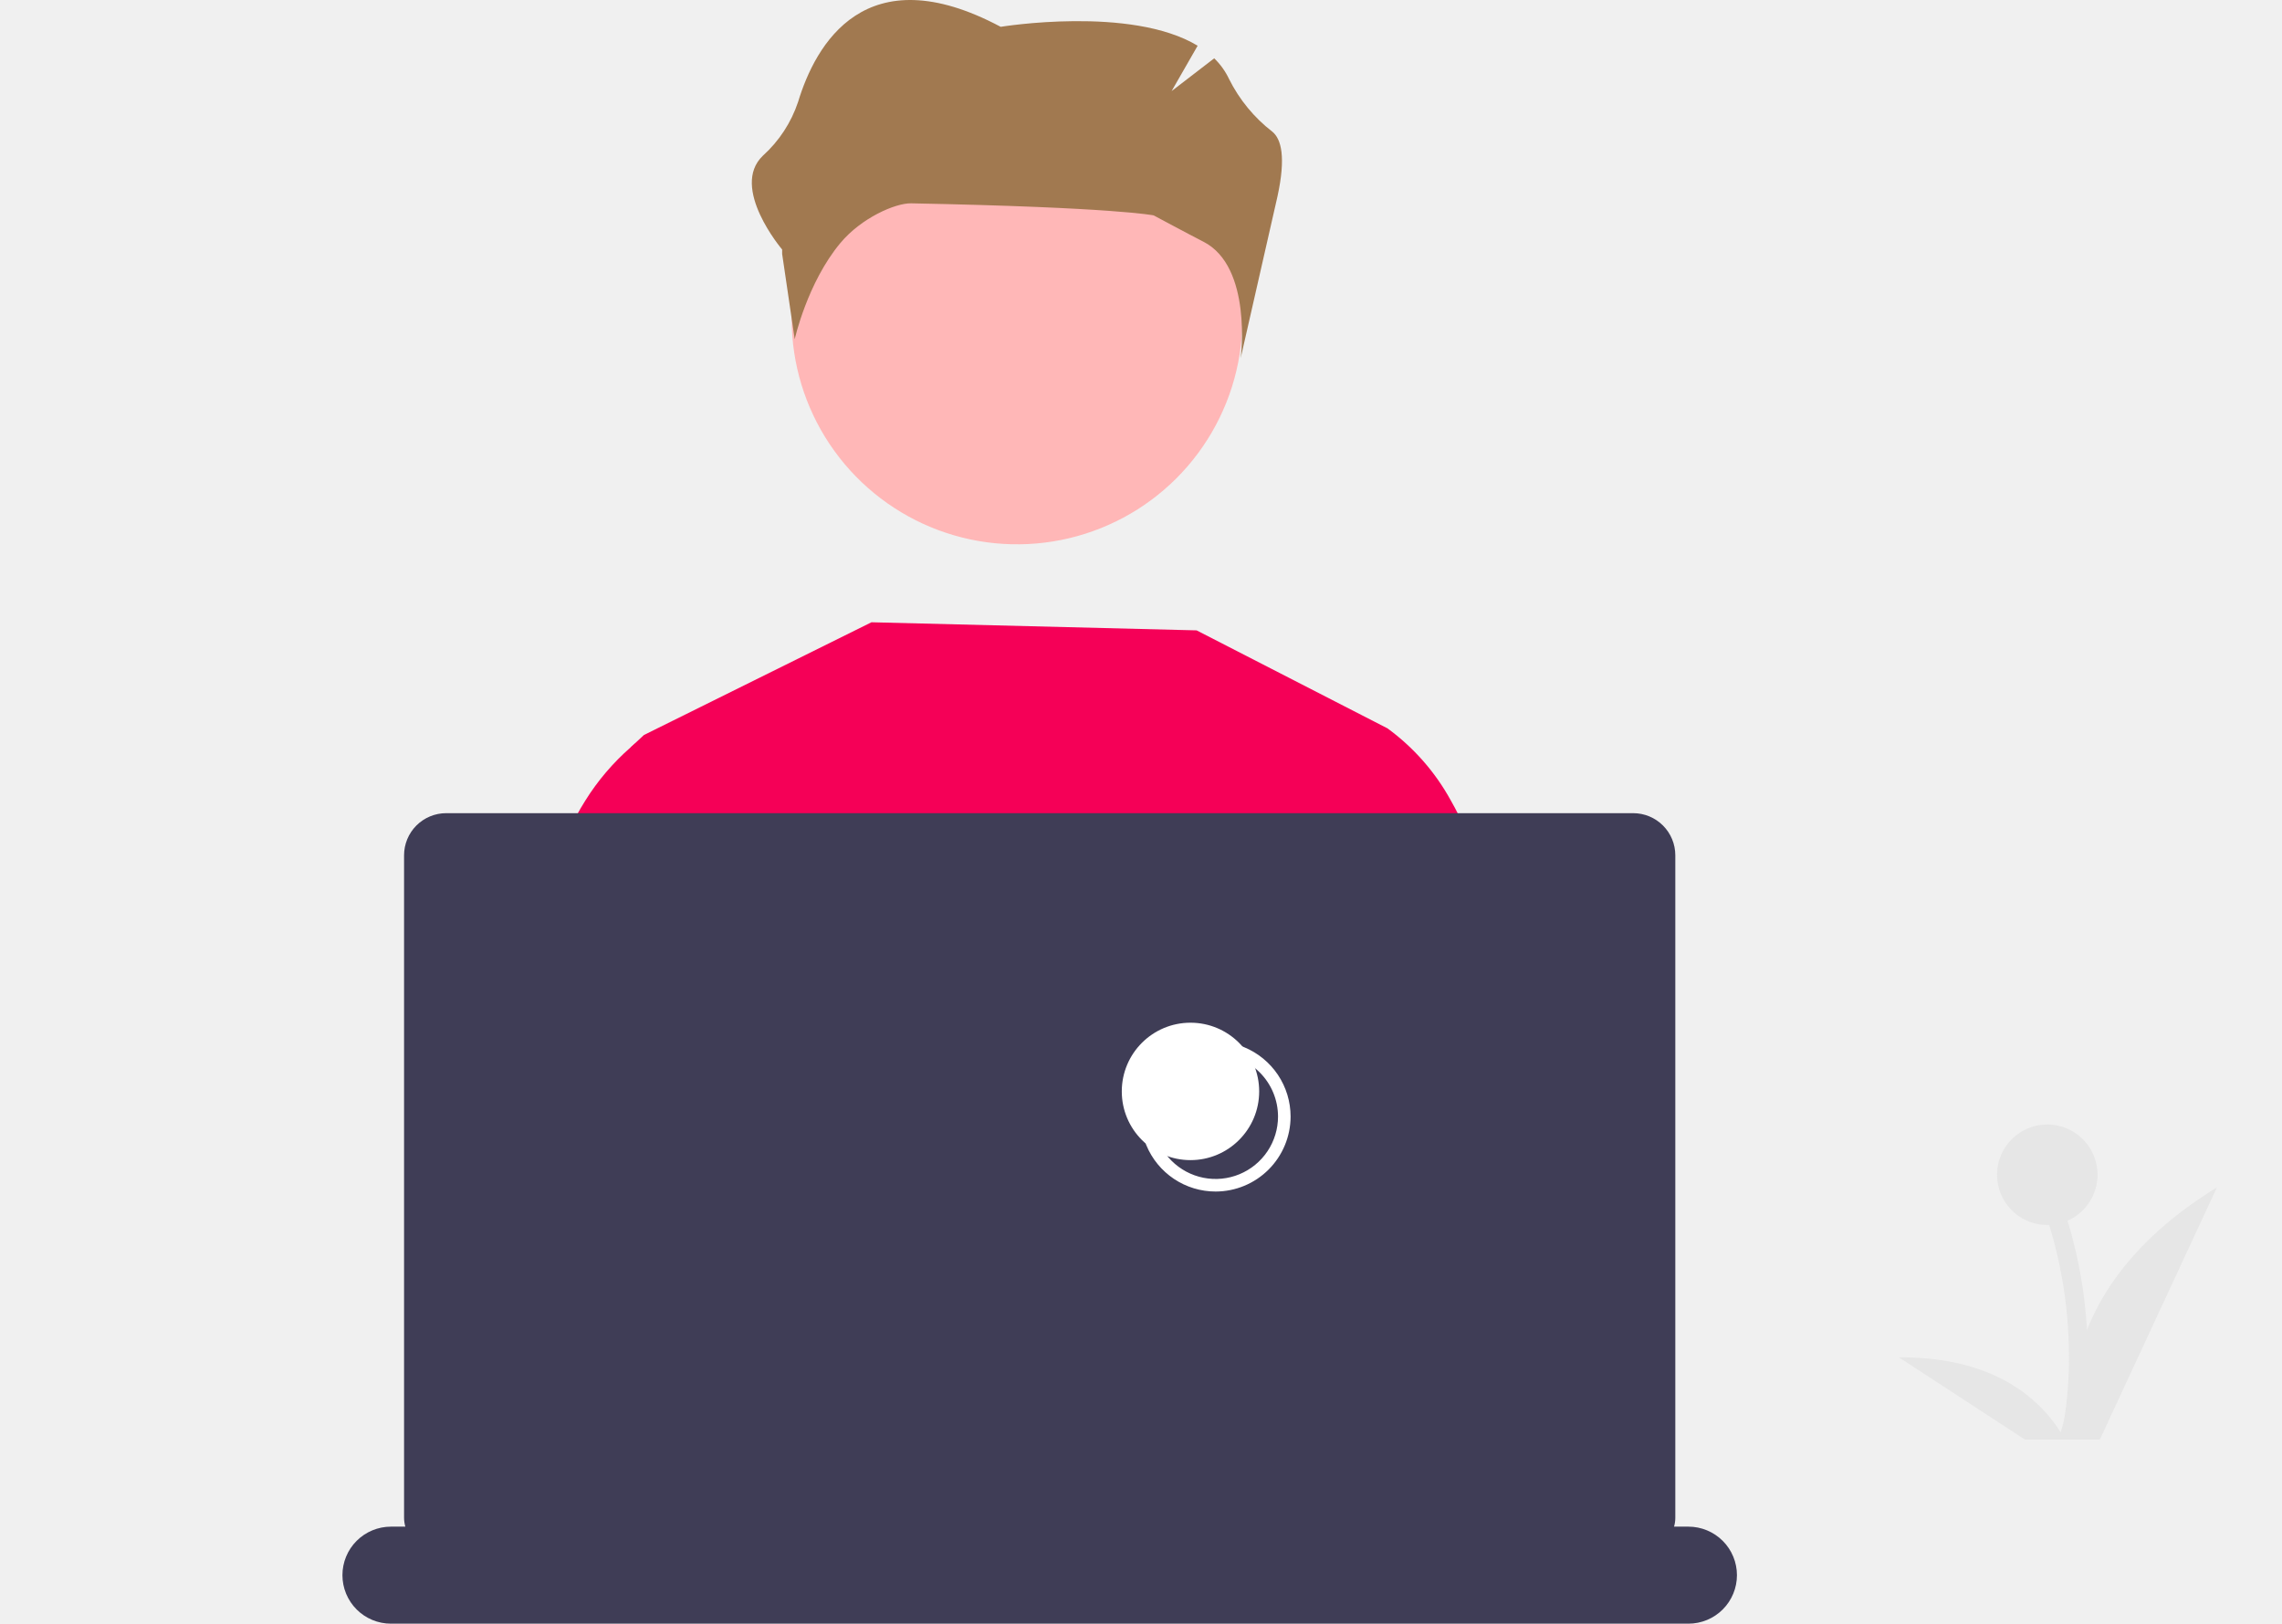
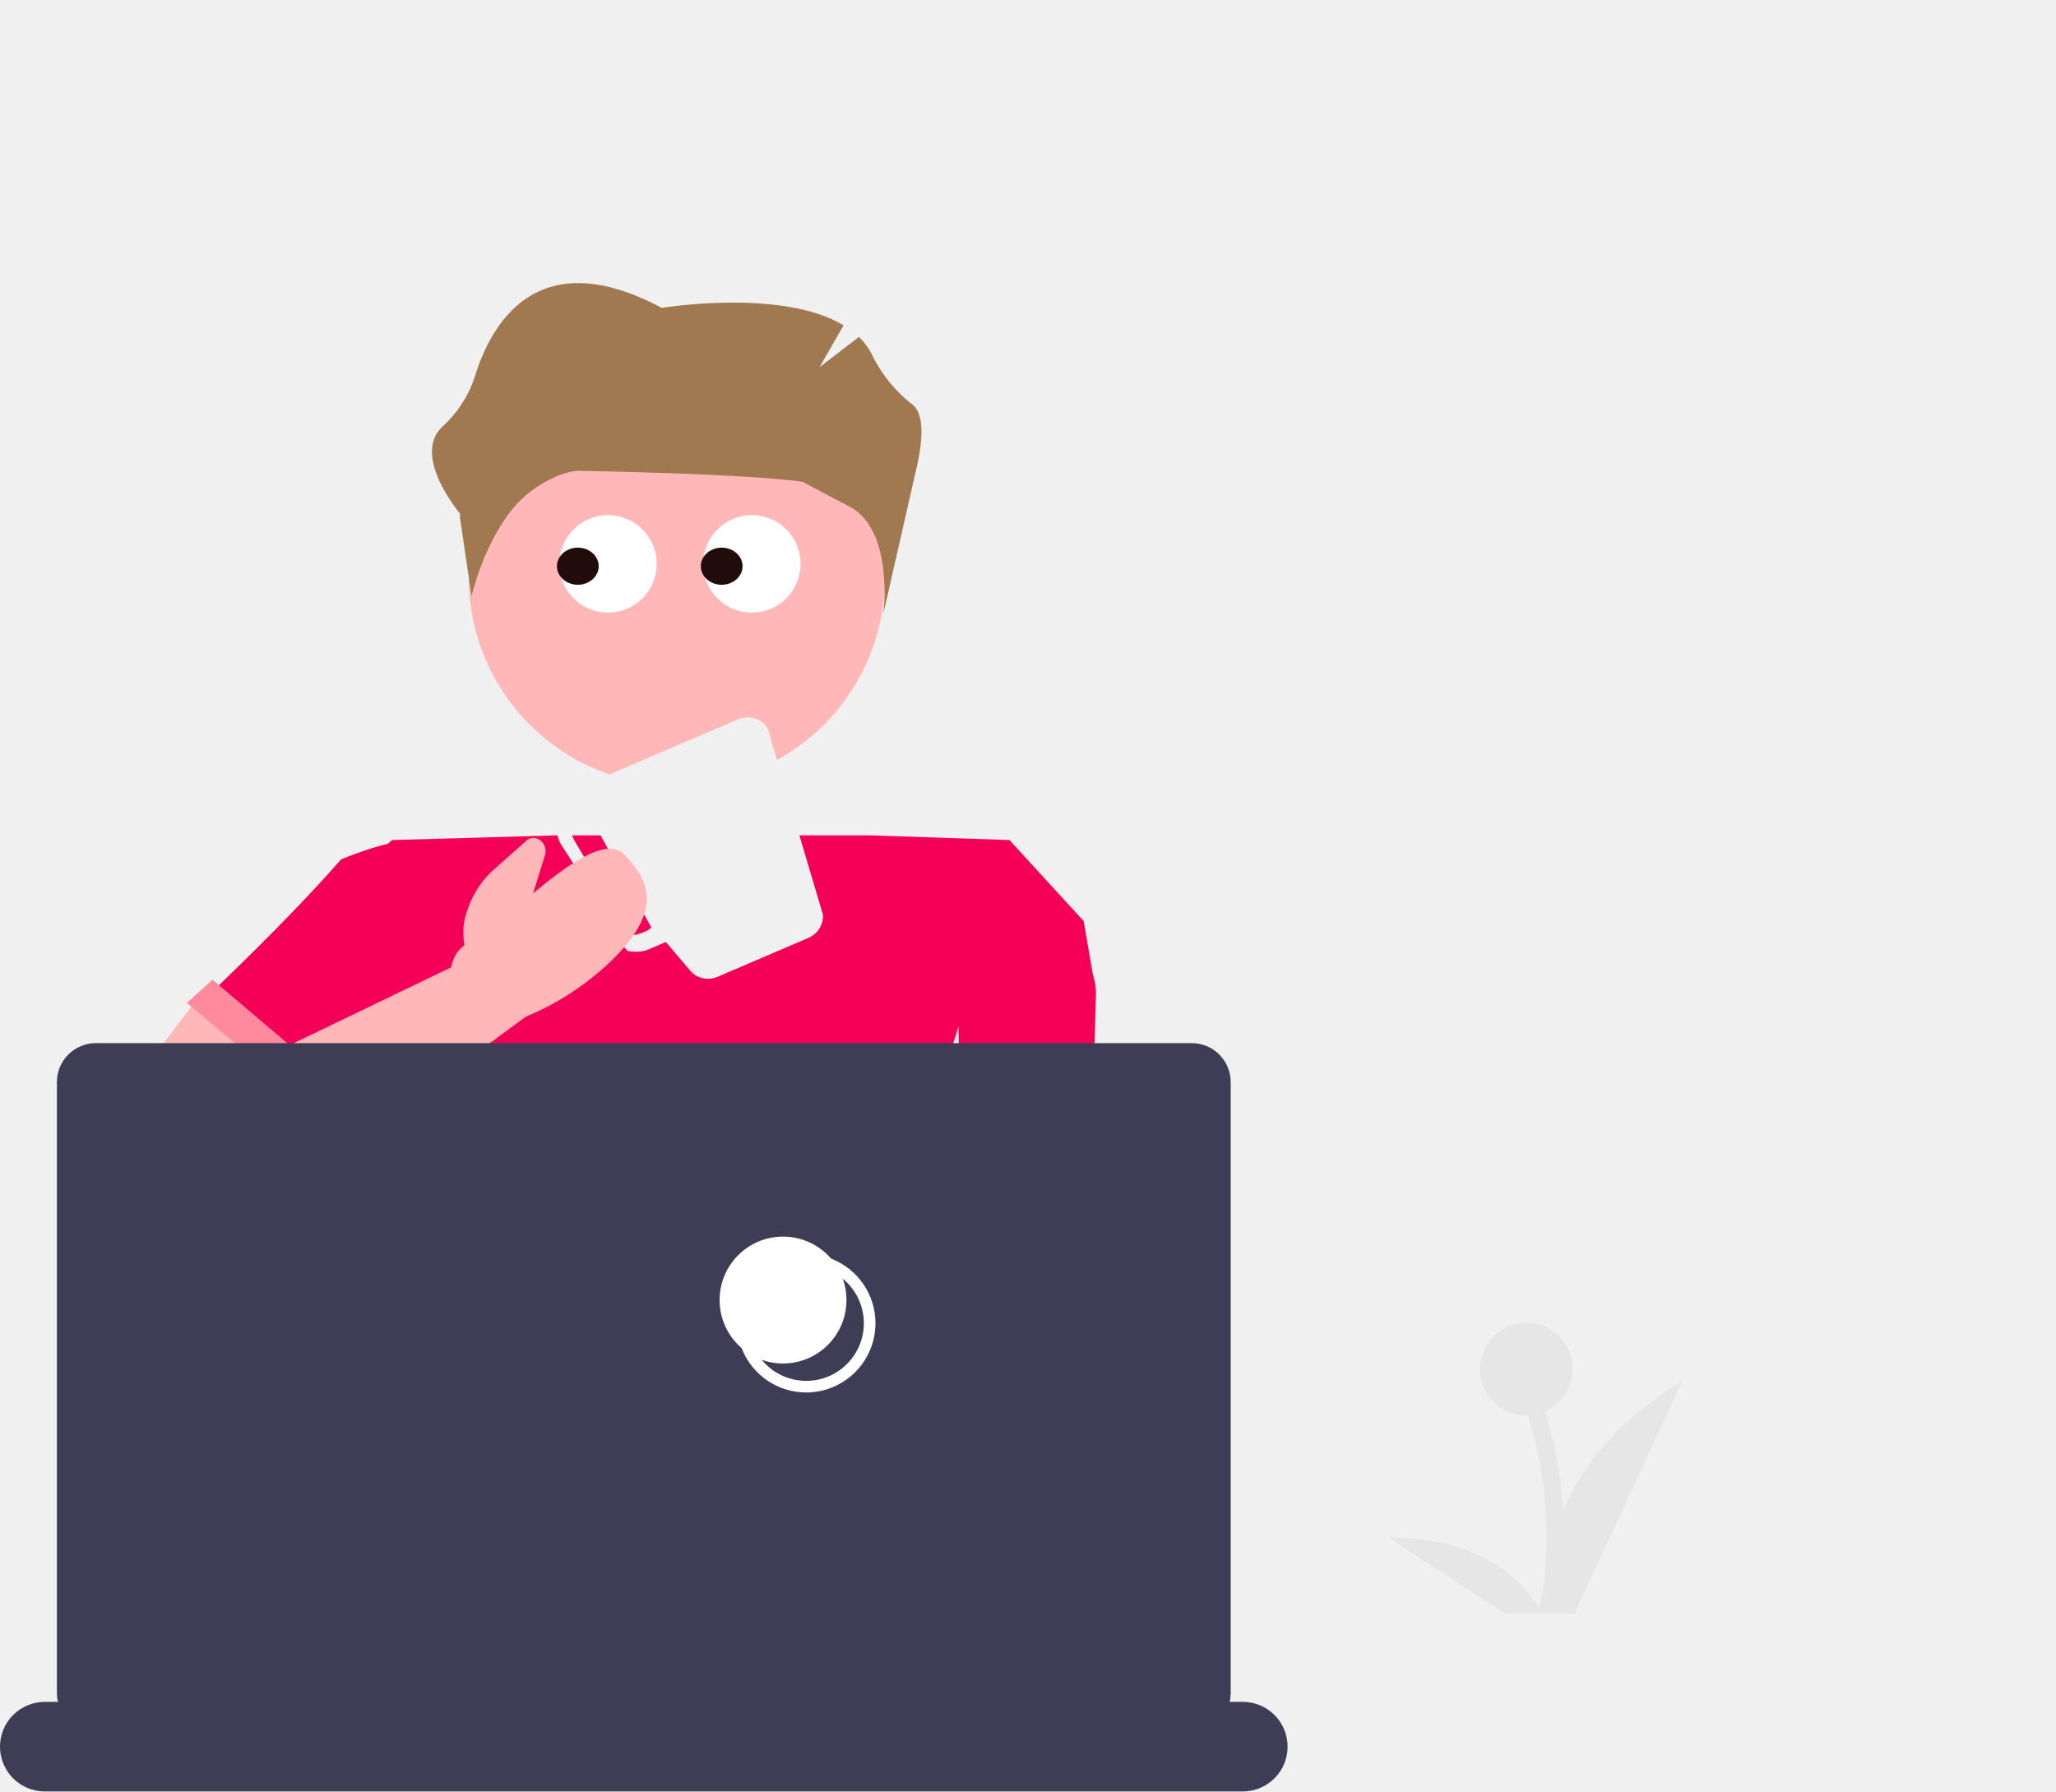
- <svg xmlns="http://www.w3.org/2000/svg" width="454" height="323" viewBox="0 0 454 323" fill="none">
-   <path d="M51.582 263.689H14.7C13.868 263.687 13.046 263.867 12.29 264.216C11.535 264.565 10.865 265.075 10.328 265.71C8.967 265.46 7.567 265.536 6.242 265.932C4.917 266.328 3.704 267.033 2.704 267.989C1.704 268.944 0.945 270.123 0.489 271.429C0.033 272.735 -0.107 274.13 0.081 275.5C0.269 276.871 0.779 278.177 1.57 279.312C2.36 280.447 3.409 281.378 4.629 282.029C5.849 282.681 7.206 283.033 8.589 283.058C9.972 283.083 11.341 282.779 12.584 282.173L16.893 318.357C17.255 319.535 17.986 320.566 18.977 321.298C19.969 322.03 21.169 322.425 22.401 322.425H46.381C47.613 322.425 48.813 322.03 49.804 321.298C50.796 320.565 51.526 319.535 51.889 318.357L57.09 271.147C57.356 270.285 57.415 269.372 57.263 268.483C57.112 267.594 56.754 266.753 56.218 266.028C55.682 265.303 54.983 264.713 54.178 264.307C53.373 263.9 52.484 263.689 51.582 263.689ZM8.772 280.56C7.114 280.56 5.525 279.901 4.353 278.73C3.181 277.558 2.523 275.968 2.523 274.311C2.523 272.654 3.181 271.065 4.353 269.893C5.525 268.721 7.114 268.063 8.772 268.063C8.886 268.063 8.992 268.09 9.105 268.096C8.856 269.102 8.887 270.157 9.192 271.147L11.831 279.726C10.902 280.266 9.847 280.553 8.772 280.56Z" fill="#F0F0F0" />
-   <path d="M417.303 233.696C417.303 231.718 416.717 229.785 415.618 228.141C414.52 226.497 412.958 225.216 411.131 224.459C409.304 223.702 407.294 223.504 405.355 223.89C403.416 224.276 401.634 225.228 400.236 226.626C398.838 228.024 397.885 229.806 397.5 231.745C397.114 233.685 397.312 235.695 398.069 237.522C398.825 239.348 400.107 240.91 401.751 242.008C403.395 243.107 405.328 243.693 407.305 243.693C407.43 243.693 407.551 243.679 407.674 243.675C410.146 251.71 411.467 260.056 411.597 268.463C411.692 272.653 411.452 276.845 410.881 280.998C410.445 283.945 409.633 287.325 406.708 288.702C404.526 289.728 406.427 292.961 408.6 291.939C411.9 290.387 413.504 286.907 414.224 283.507C415.044 279.122 415.423 274.666 415.353 270.207C415.392 260.935 414.037 251.71 411.335 242.841C413.11 242.06 414.619 240.779 415.678 239.155C416.738 237.532 417.303 235.635 417.303 233.696Z" fill="#E6E6E6" />
-   <path d="M414.248 293.941C414.248 293.941 400.843 260.943 441.059 236.195L414.248 293.941Z" fill="#E6E6E6" />
-   <path d="M413.529 293.34C413.529 293.34 409.44 269.821 377.789 270.023L413.529 293.34Z" fill="#E6E6E6" />
-   <path d="M435.957 322.225H380.995C379.94 322.225 378.907 321.928 378.013 321.369C377.119 320.81 376.401 320.011 375.939 319.063L363.973 294.465C363.556 293.608 363.364 292.659 363.414 291.707C363.465 290.755 363.757 289.832 364.262 289.024C364.767 288.216 365.47 287.55 366.304 287.088C367.137 286.626 368.075 286.384 369.028 286.384H447.923C448.876 286.384 449.814 286.626 450.648 287.088C451.481 287.55 452.184 288.216 452.689 289.024C453.195 289.832 453.487 290.755 453.537 291.707C453.588 292.658 453.395 293.607 452.979 294.464L441.012 319.062C440.551 320.011 439.832 320.81 438.938 321.369C438.044 321.928 437.011 322.225 435.957 322.225Z" fill="#F0F0F0" />
-   <path d="M152.575 251.1L128.287 159.265L125.475 148.664L128.112 146.216L173.379 123.79L238.064 125.401L276.039 144.896L276.244 159.265L278.118 288.724L285.694 320.5H146.756L157.544 269.892L152.575 251.1Z" fill="#F50057" />
-   <path d="M312.356 320.501H276.147L266.15 248.318L268.767 159.266L269.128 147.151L276.04 144.896C281.249 148.7 285.555 153.607 288.652 159.266C293.095 166.998 296.784 178.078 295.867 192.975C295.867 192.975 296.687 210.567 295.906 222.282C295.369 230.287 304.712 280.885 312.356 320.501Z" fill="#F50057" />
-   <path d="M152.702 250.183L152.575 251.1L142.969 320.501H101.333C104.671 281.178 108.596 232.015 108.068 224.137C107.288 212.432 108.108 194.83 108.108 194.83C107.112 178.693 111.534 167.056 116.445 159.266C118.915 155.306 121.958 151.733 125.475 148.664C126.255 147.98 127.076 147.344 127.935 146.76L134.847 149.006L136.653 159.266L152.702 250.183Z" fill="#F50057" />
-   <path d="M157.501 63.443C157.501 72.311 160.131 80.981 165.058 88.354C169.985 95.728 176.988 101.475 185.181 104.869C193.374 108.263 202.39 109.151 211.088 107.42C219.786 105.69 227.775 101.42 234.046 95.149C240.317 88.878 244.587 80.889 246.317 72.191C248.048 63.493 247.16 54.477 243.766 46.284C240.372 38.091 234.625 31.088 227.251 26.161C219.878 21.234 211.208 18.604 202.34 18.604C190.478 18.575 179.089 23.258 170.68 31.625C162.272 39.992 157.531 51.357 157.501 63.22C157.501 63.294 157.501 63.369 157.501 63.443Z" fill="#FFB7B7" />
-   <path d="M345.562 313.35C345.562 315.909 344.545 318.364 342.735 320.174C340.925 321.983 338.471 323 335.912 323H77.776C75.217 323 72.762 321.983 70.952 320.174C69.143 318.364 68.126 315.909 68.126 313.35C68.126 310.791 69.143 308.336 70.952 306.526C72.762 304.717 75.217 303.7 77.776 303.7H80.641C80.477 303.125 80.392 302.531 80.388 301.933V170.146C80.388 167.924 81.27 165.792 82.842 164.22C84.414 162.648 86.546 161.765 88.769 161.765H324.919C327.142 161.765 329.274 162.648 330.845 164.22C332.417 165.792 333.3 167.923 333.3 170.146V301.933C333.301 302.531 333.215 303.126 333.046 303.7H335.911C337.179 303.7 338.434 303.949 339.604 304.434C340.775 304.919 341.839 305.63 342.735 306.526C343.631 307.422 344.342 308.486 344.827 309.657C345.312 310.828 345.562 312.083 345.562 313.35Z" fill="#3F3D56" />
-   <path d="M241.844 237.034C238.893 237.034 236.009 236.159 233.556 234.52C231.103 232.881 229.191 230.551 228.062 227.825C226.933 225.1 226.638 222.1 227.213 219.207C227.789 216.313 229.21 213.655 231.296 211.569C233.382 209.483 236.04 208.062 238.933 207.487C241.827 206.911 244.826 207.206 247.552 208.335C250.278 209.464 252.607 211.376 254.246 213.829C255.886 216.282 256.76 219.166 256.761 222.117C256.756 226.071 255.183 229.863 252.387 232.66C249.59 235.456 245.799 237.029 241.844 237.034ZM241.844 209.699C239.388 209.699 236.987 210.428 234.945 211.792C232.903 213.157 231.311 215.096 230.371 217.365C229.432 219.634 229.186 222.131 229.665 224.539C230.144 226.948 231.327 229.161 233.063 230.897C234.8 232.634 237.013 233.817 239.421 234.296C241.83 234.775 244.327 234.529 246.596 233.589C248.865 232.649 250.804 231.057 252.169 229.015C253.533 226.973 254.261 224.572 254.261 222.117C254.257 218.824 252.948 215.668 250.62 213.34C248.292 211.013 245.136 209.703 241.844 209.699Z" fill="white" />
-   <path d="M236.844 230.785C244.392 230.785 250.511 224.666 250.511 217.117C250.511 209.569 244.392 203.45 236.844 203.45C229.296 203.45 223.177 209.569 223.177 217.117C223.177 224.666 229.296 230.785 236.844 230.785Z" fill="white" />
-   <path d="M253.131 26.197C249.517 23.406 246.578 19.835 244.535 15.751C243.806 14.199 242.799 12.792 241.566 11.6L233.088 18.121L238.269 9.096C224.999 1.075 199.086 5.335 199.086 5.335C172.129 -9.019 162.231 8.899 158.78 20.262C157.413 24.375 155.002 28.062 151.784 30.964C145.134 37.304 155.606 49.637 155.606 49.637V50.508L158.105 67.484C158.105 67.484 160.604 56.237 167.2 48.333C171.359 43.35 178.127 40.387 181.27 40.449C221.84 41.24 229.521 42.847 229.521 42.847C229.521 42.847 236.389 46.537 239.423 48.087C249.225 53.096 246.834 71.234 246.834 71.234L254.159 39.042C255.85 31.239 254.911 27.659 253.131 26.197Z" fill="#A17950" />
+ <svg xmlns="http://www.w3.org/2000/svg" width="443" height="386" viewBox="0 0 443 386" fill="none">
+   <path d="M101 124.443C101 133.311 103.63 141.981 108.557 149.354C113.484 156.728 120.487 162.475 128.68 165.869C136.873 169.263 145.889 170.151 154.587 168.42C163.285 166.69 171.274 162.42 177.545 156.149C183.816 149.878 188.086 141.889 189.816 133.191C191.547 124.493 190.659 115.477 187.265 107.284C183.871 99.091 178.124 92.088 170.75 87.161C163.377 82.234 154.707 79.604 145.839 79.604C133.977 79.575 122.588 84.258 114.179 92.625C105.771 100.992 101.03 112.357 101 124.22C101 124.294 101 124.369 101 124.443Z" fill="#FFB7B7" />
+   <path d="M196.63 87.197C193.016 84.406 190.077 80.835 188.034 76.751C187.305 75.199 186.298 73.792 185.065 72.6L176.587 79.121L181.768 70.096C168.498 62.075 142.585 66.335 142.585 66.335C115.628 51.981 105.73 69.899 102.279 81.263C100.912 85.375 98.501 89.062 95.283 91.964C88.633 98.304 99.105 110.637 99.105 110.637V111.508L101.604 128.484C101.604 128.484 104.104 117.237 110.699 109.333C114.858 104.35 121.626 101.387 124.769 101.449C165.339 102.24 173.02 103.847 173.02 103.847C173.02 103.847 179.889 107.537 182.922 109.087C192.724 114.096 190.333 132.233 190.333 132.233L197.658 100.042C199.349 92.239 198.41 88.659 196.63 87.197Z" fill="#A17950" />
+   <circle cx="130.999" cy="121.5" r="10.5" fill="white" />
+   <ellipse cx="124.5" cy="122" rx="4.5" ry="4" fill="#220B0B" />
+   <circle cx="161.999" cy="121.5" r="10.5" fill="white" />
+   <ellipse cx="155.5" cy="122" rx="4.5" ry="4" fill="#220B0B" />
+   <path d="M64.166 231.448L44.882 212.146L28.962 232.977C26.372 236.408 24.906 240.58 24.869 244.624C24.832 248.669 26.226 252.275 28.762 254.692C30.088 255.955 31.686 256.854 33.46 257.335C35.234 257.816 37.148 257.869 39.087 257.492C41.026 257.114 42.95 256.313 44.743 255.137C46.537 253.961 48.164 252.434 49.526 250.647L64.452 231.478L64.166 231.448Z" fill="#FFB7B7" />
+   <g clip-path="url(#clip0_149_152)">
+     <path d="M133.211 310.399C136.199 311.639 137.187 313.237 137.187 313.237C137.845 313.091 138.526 313.081 139.187 313.207C139.849 313.333 140.478 313.593 141.035 313.972C141.593 314.35 142.068 314.839 142.431 315.408C142.793 315.977 143.037 316.614 143.145 317.281L143.473 319.277C143.677 320.531 143.394 321.817 142.684 322.87C141.973 323.923 140.887 324.664 139.65 324.941L139.503 324.974C134.579 327.403 129.246 328.888 123.781 329.352C112.069 330.341 106.157 325.33 106.133 321.663C106.11 318.196 119.852 316.324 124.942 315.569L119.789 313.379C119.459 313.238 119.185 312.993 119.009 312.68C118.833 312.368 118.766 312.005 118.816 311.649C118.867 311.294 119.034 310.964 119.29 310.713C119.546 310.462 119.878 310.303 120.234 310.26L126.262 309.541C128.614 309.23 131.006 309.525 133.211 310.399V310.399Z" fill="#FFB7B7" />
+     <path d="M213.102 309.653L139.504 324.967L136.075 312.305L208.04 284.495C209.747 284.131 211.51 284.121 213.221 284.465C214.931 284.81 216.553 285.502 217.986 286.499C219.419 287.496 220.633 288.776 221.554 290.262C222.474 291.748 223.082 293.408 223.339 295.139V295.139C223.828 298.413 223.036 301.752 221.128 304.457C219.22 307.162 216.344 309.024 213.102 309.653Z" fill="#FFB7B7" />
+     <path d="M200.404 277.02L225.868 278.68L223.392 298.619C222.965 301.884 221.298 304.861 218.739 306.927C216.18 308.993 212.926 309.99 209.656 309.71V309.71C207.946 309.565 206.283 309.075 204.767 308.27C203.251 307.464 201.914 306.36 200.835 305.022C199.756 303.684 198.958 302.142 198.489 300.486C198.02 298.831 197.889 297.096 198.104 295.388L200.19 276.868L200.404 277.02Z" fill="#FFB7B7" />
+     <path d="M236.137 214.499C235.277 239.584 235.576 270.305 235.608 274.772L207.29 276.26L206.41 213.484C206.438 211.624 206.88 209.794 207.709 208.107C208.538 206.42 209.736 204.912 211.23 203.675C212.723 202.437 214.481 201.497 216.396 200.913C218.31 200.328 220.34 200.11 222.361 200.274V200.274C226.186 200.582 229.755 202.234 232.322 204.885C234.889 207.536 236.256 210.981 236.137 214.499Z" fill="#F50057" />
+     <path d="M198.255 276.891L228.039 279.501L228.957 269.562L199.461 267.274L198.255 276.891Z" fill="#FF8A9E" />
+   </g>
+   <path d="M92 280.5L88 226L74.763 208.855L55 213L59 202.5L84.5 181L119.807 180H187.5L217.5 181L233.5 198.472L236 213L210.5 208.855L205 226L208 306V334H92V300.958V280.5Z" fill="#F50057" />
+   <path d="M73.5 185.156C61.403 198.994 45.799 213.514 43.495 215.851L66.165 235.304L98.898 202.665C99.826 201.663 100.397 200.404 100.574 198.964C100.751 197.525 100.531 195.937 99.927 194.296C99.323 192.656 98.349 190.999 97.063 189.427C95.777 187.855 94.208 186.402 92.451 185.156C89.131 182.799 89.974 181.788 86.499 181.5C83.024 181.212 73.5 185.156 73.5 185.156Z" fill="#F50057" />
+   <path d="M66.235 237.82L40.275 216.097L45.778 211.084L71.317 232.744L66.235 237.82Z" fill="#FF8A9E" />
+   <path d="M159.004 155.011L128.97 167.882C128.292 168.171 127.682 168.597 127.182 169.129C126.682 169.662 126.305 170.288 126.077 170.965C124.887 171.248 123.772 171.795 122.824 172.563C121.875 173.33 121.121 174.296 120.622 175.382C120.123 176.467 119.894 177.641 119.954 178.806C120.014 179.971 120.361 181.095 120.967 182.086C121.572 183.076 125.32 188.793 125.32 188.793C125.32 188.793 133.969 204.433 135.36 204.954C137.408 205.192 138.608 205.05 139.845 204.52C139.845 204.52 142.476 203.392 143.462 202.97L148.81 209.245C149.494 210.026 150.43 210.565 151.479 210.784C152.528 211.002 153.636 210.888 154.639 210.457L174.166 202.089C175.169 201.659 176.016 200.936 176.581 200.026C177.147 199.115 177.401 198.066 177.307 197.032L165.952 158.836C165.883 158.079 165.63 157.356 165.213 156.723C164.796 156.091 164.227 155.568 163.551 155.196C162.875 154.824 162.112 154.613 161.322 154.581C160.532 154.549 159.738 154.696 159.004 155.011ZM136.584 201.453C135.193 200.932 125.946 184.804 125.946 184.804L123.838 181.243C123.838 181.243 122.178 178.187 122.745 176.875C123.312 175.563 124.339 174.331 125.689 173.753C125.782 173.713 126.017 173.612 126.017 173.612C126.384 174.467 126.569 174.864 126.948 175.551L140.344 199.841C139.765 200.582 137.705 201.344 136.584 201.453Z" fill="#F0F0F0" />
+   <path d="M100.78 195.876C99.835 198.279 99.59 200.985 100.073 203.661C99.266 204.245 98.592 205.009 98.092 205.907C97.591 206.806 97.275 207.82 97.161 208.887C97.048 209.955 97.14 211.054 97.432 212.117C97.724 213.181 98.21 214.187 98.861 215.075L100.811 217.743C102.032 219.421 103.769 220.585 105.664 220.993C107.559 221.402 109.469 221.026 111.002 219.941L111.195 219.873C118.801 217.087 125.738 212.751 131.649 207.087C144.325 194.909 138.506 188.422 134.5 184.123C130.494 179.823 120.752 187.588 114.872 192.486L117.466 184.123C117.614 183.598 117.597 183.022 117.418 182.48C117.24 181.938 116.908 181.457 116.473 181.108C116.038 180.759 115.522 180.559 115 180.539C114.477 180.519 113.976 180.679 113.569 180.995L106.837 186.981C104.094 189.272 102.008 192.335 100.78 195.876Z" fill="#FFB7B7" />
+   <path d="M48.958 266.5L114.876 217.891L106.551 203.931L31.144 240.239C29.607 241.359 28.332 242.836 27.397 244.58C26.463 246.323 25.889 248.295 25.71 250.375C25.532 252.455 25.753 254.598 26.361 256.673C26.968 258.747 27.948 260.71 29.241 262.439C31.678 265.715 35.092 267.968 38.768 268.725C42.444 269.482 46.096 268.685 48.958 266.5Z" fill="#FFB7B7" />
+   <path d="M338.897 294.998C338.897 293.02 338.31 291.087 337.212 289.443C336.113 287.799 334.552 286.518 332.725 285.761C330.898 285.004 328.888 284.806 326.949 285.192C325.009 285.578 323.228 286.53 321.83 287.928C320.431 289.326 319.479 291.108 319.093 293.047C318.708 294.987 318.906 296.997 319.662 298.824C320.419 300.65 321.701 302.212 323.345 303.31C324.989 304.409 326.922 304.995 328.899 304.995C329.024 304.995 329.144 304.981 329.268 304.977C331.74 313.012 333.061 321.358 333.191 329.765C333.286 333.955 333.046 338.147 332.474 342.3C332.039 345.247 331.227 348.627 328.302 350.004C326.12 351.03 328.021 354.263 330.194 353.241C333.493 351.689 335.098 348.209 335.818 344.809C336.638 340.424 337.016 335.968 336.946 331.509C336.985 322.237 335.631 313.012 332.929 304.143C334.704 303.362 336.213 302.081 337.272 300.457C338.332 298.834 338.896 296.937 338.897 294.998Z" fill="#E6E6E6" />
+   <path d="M335.717 355.243C335.717 355.243 322.312 322.245 362.528 297.497L335.717 355.243Z" fill="#E6E6E6" />
+   <path d="M334.998 354.642C334.998 354.642 330.909 331.123 299.258 331.325L334.998 354.642Z" fill="#E6E6E6" />
+   <path d="M357.426 383.527H302.463C301.409 383.527 300.376 383.23 299.482 382.671C298.588 382.112 297.869 381.313 297.408 380.365L285.441 355.767C285.025 354.91 284.832 353.961 284.883 353.009C284.934 352.057 285.225 351.134 285.731 350.326C286.236 349.518 286.939 348.852 287.772 348.39C288.606 347.928 289.544 347.686 290.497 347.686H369.392C370.345 347.686 371.283 347.928 372.116 348.39C372.95 348.852 373.653 349.518 374.158 350.326C374.664 351.134 374.955 352.057 375.006 353.009C375.056 353.96 374.864 354.909 374.447 355.766L362.481 380.364C362.019 381.313 361.301 382.112 360.407 382.671C359.513 383.23 358.48 383.527 357.426 383.527Z" fill="#F0F0F0" />
+   <path d="M277.436 376.35C277.436 378.909 276.419 381.364 274.609 383.174C272.799 384.983 270.345 386 267.786 386H9.65C7.091 386 4.636 384.983 2.826 383.174C1.017 381.364 6.62886e-06 378.909 0 376.35C0 373.791 1.017 371.336 2.826 369.526C4.636 367.717 7.091 366.7 9.65 366.7H12.515C12.351 366.125 12.266 365.531 12.262 364.933V233.146C12.262 230.924 13.145 228.792 14.716 227.22C16.288 225.648 18.42 224.765 20.642 224.765H256.793C259.016 224.765 261.148 225.648 262.719 227.22C264.291 228.792 265.174 230.923 265.174 233.146V364.933C265.175 365.531 265.089 366.126 264.92 366.7H267.785C269.053 366.7 270.308 366.949 271.478 367.434C272.649 367.919 273.713 368.63 274.609 369.526C275.505 370.422 276.216 371.486 276.701 372.657C277.186 373.828 277.436 375.083 277.436 376.35Z" fill="#3F3D56" />
+   <path d="M173.717 300.034C170.767 300.034 167.883 299.159 165.43 297.52C162.977 295.881 161.065 293.551 159.936 290.825C158.807 288.1 158.511 285.1 159.087 282.207C159.662 279.313 161.083 276.655 163.169 274.569C165.255 272.483 167.913 271.062 170.807 270.487C173.7 269.911 176.7 270.206 179.425 271.335C182.151 272.464 184.481 274.376 186.12 276.829C187.759 279.282 188.634 282.166 188.634 285.117C188.63 289.071 187.057 292.863 184.26 295.66C181.464 298.456 177.672 300.029 173.717 300.034ZM173.717 272.699C171.261 272.699 168.86 273.428 166.818 274.792C164.776 276.157 163.185 278.096 162.245 280.365C161.305 282.634 161.059 285.131 161.538 287.539C162.017 289.948 163.2 292.161 164.937 293.897C166.673 295.634 168.886 296.817 171.295 297.296C173.704 297.775 176.2 297.529 178.469 296.589C180.738 295.649 182.678 294.057 184.042 292.015C185.406 289.973 186.135 287.572 186.135 285.117C186.131 281.824 184.821 278.668 182.493 276.34C180.165 274.013 177.009 272.703 173.717 272.699Z" fill="white" />
+   <path d="M168.718 293.785C176.266 293.785 182.385 287.666 182.385 280.117C182.385 272.569 176.266 266.45 168.718 266.45C161.17 266.45 155.051 272.569 155.051 280.117C155.051 287.666 161.17 293.785 168.718 293.785Z" fill="white" />
+   <defs>
+     <clipPath id="clip0_149_152">
+       <rect width="110.03" height="146.075" fill="white" transform="matrix(-0.976639 -0.214885 -0.214885 0.976639 243.849 207.644)" />
+     </clipPath>
+   </defs>
</svg>
